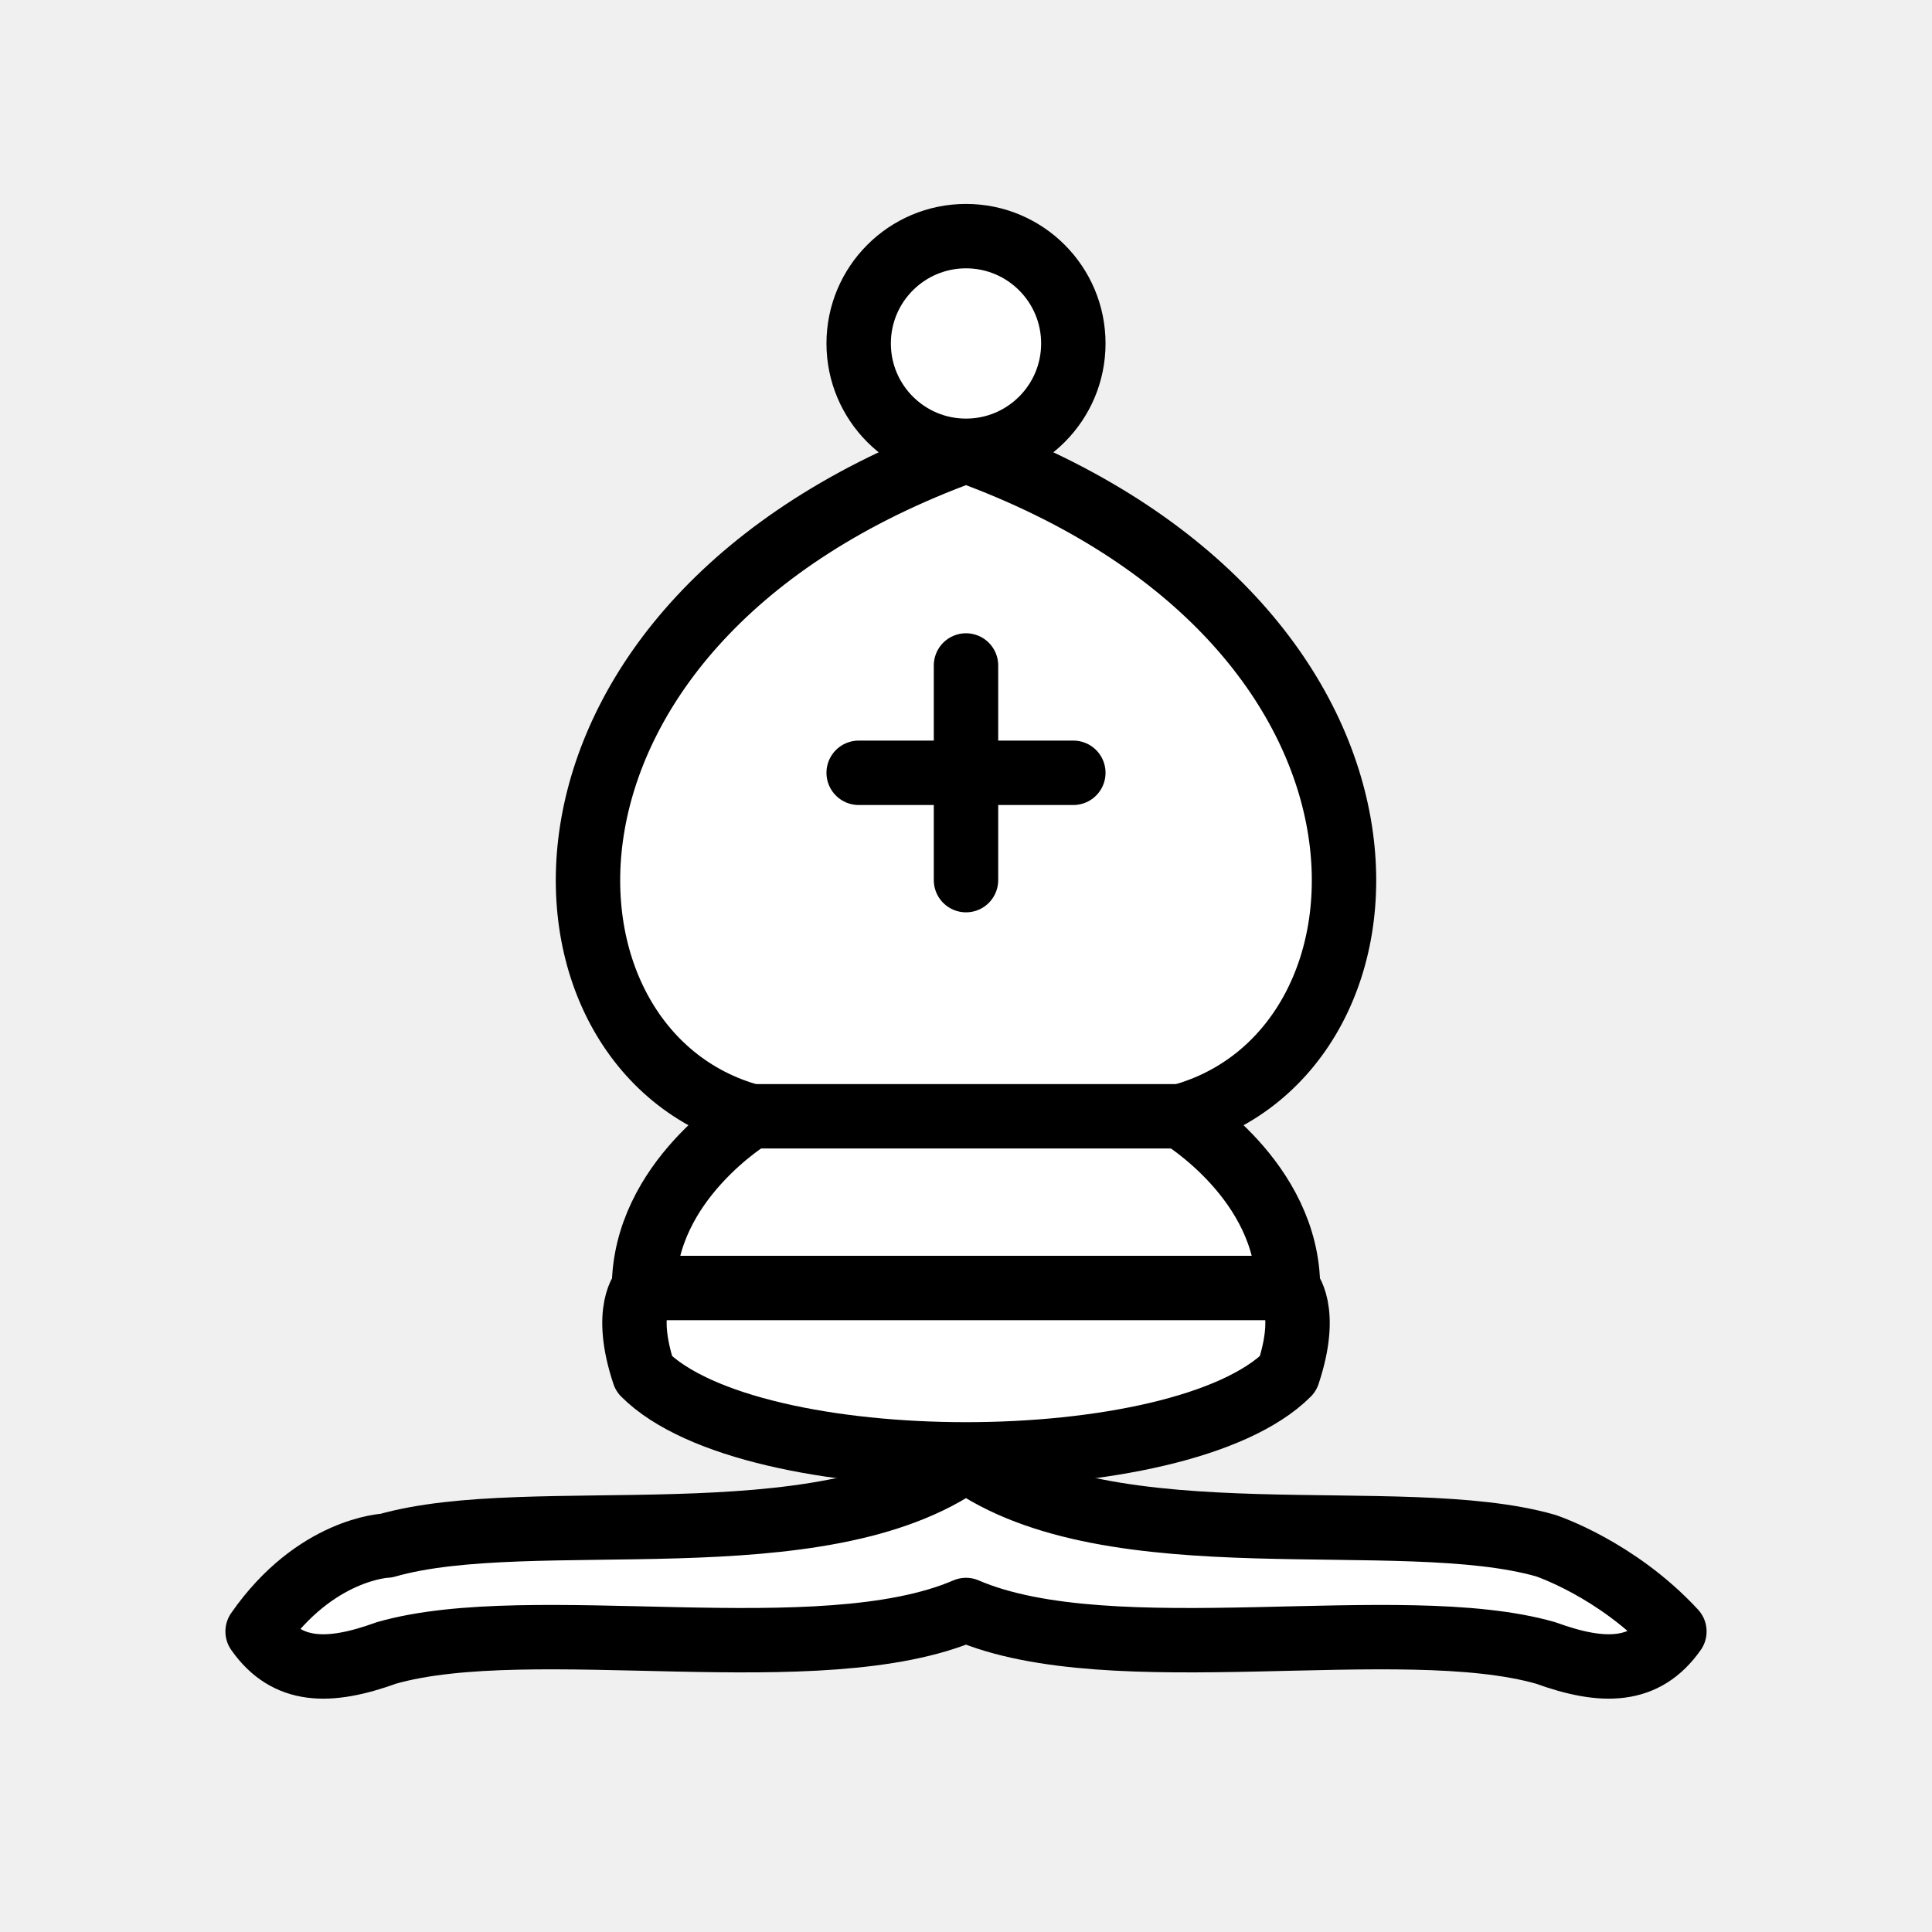
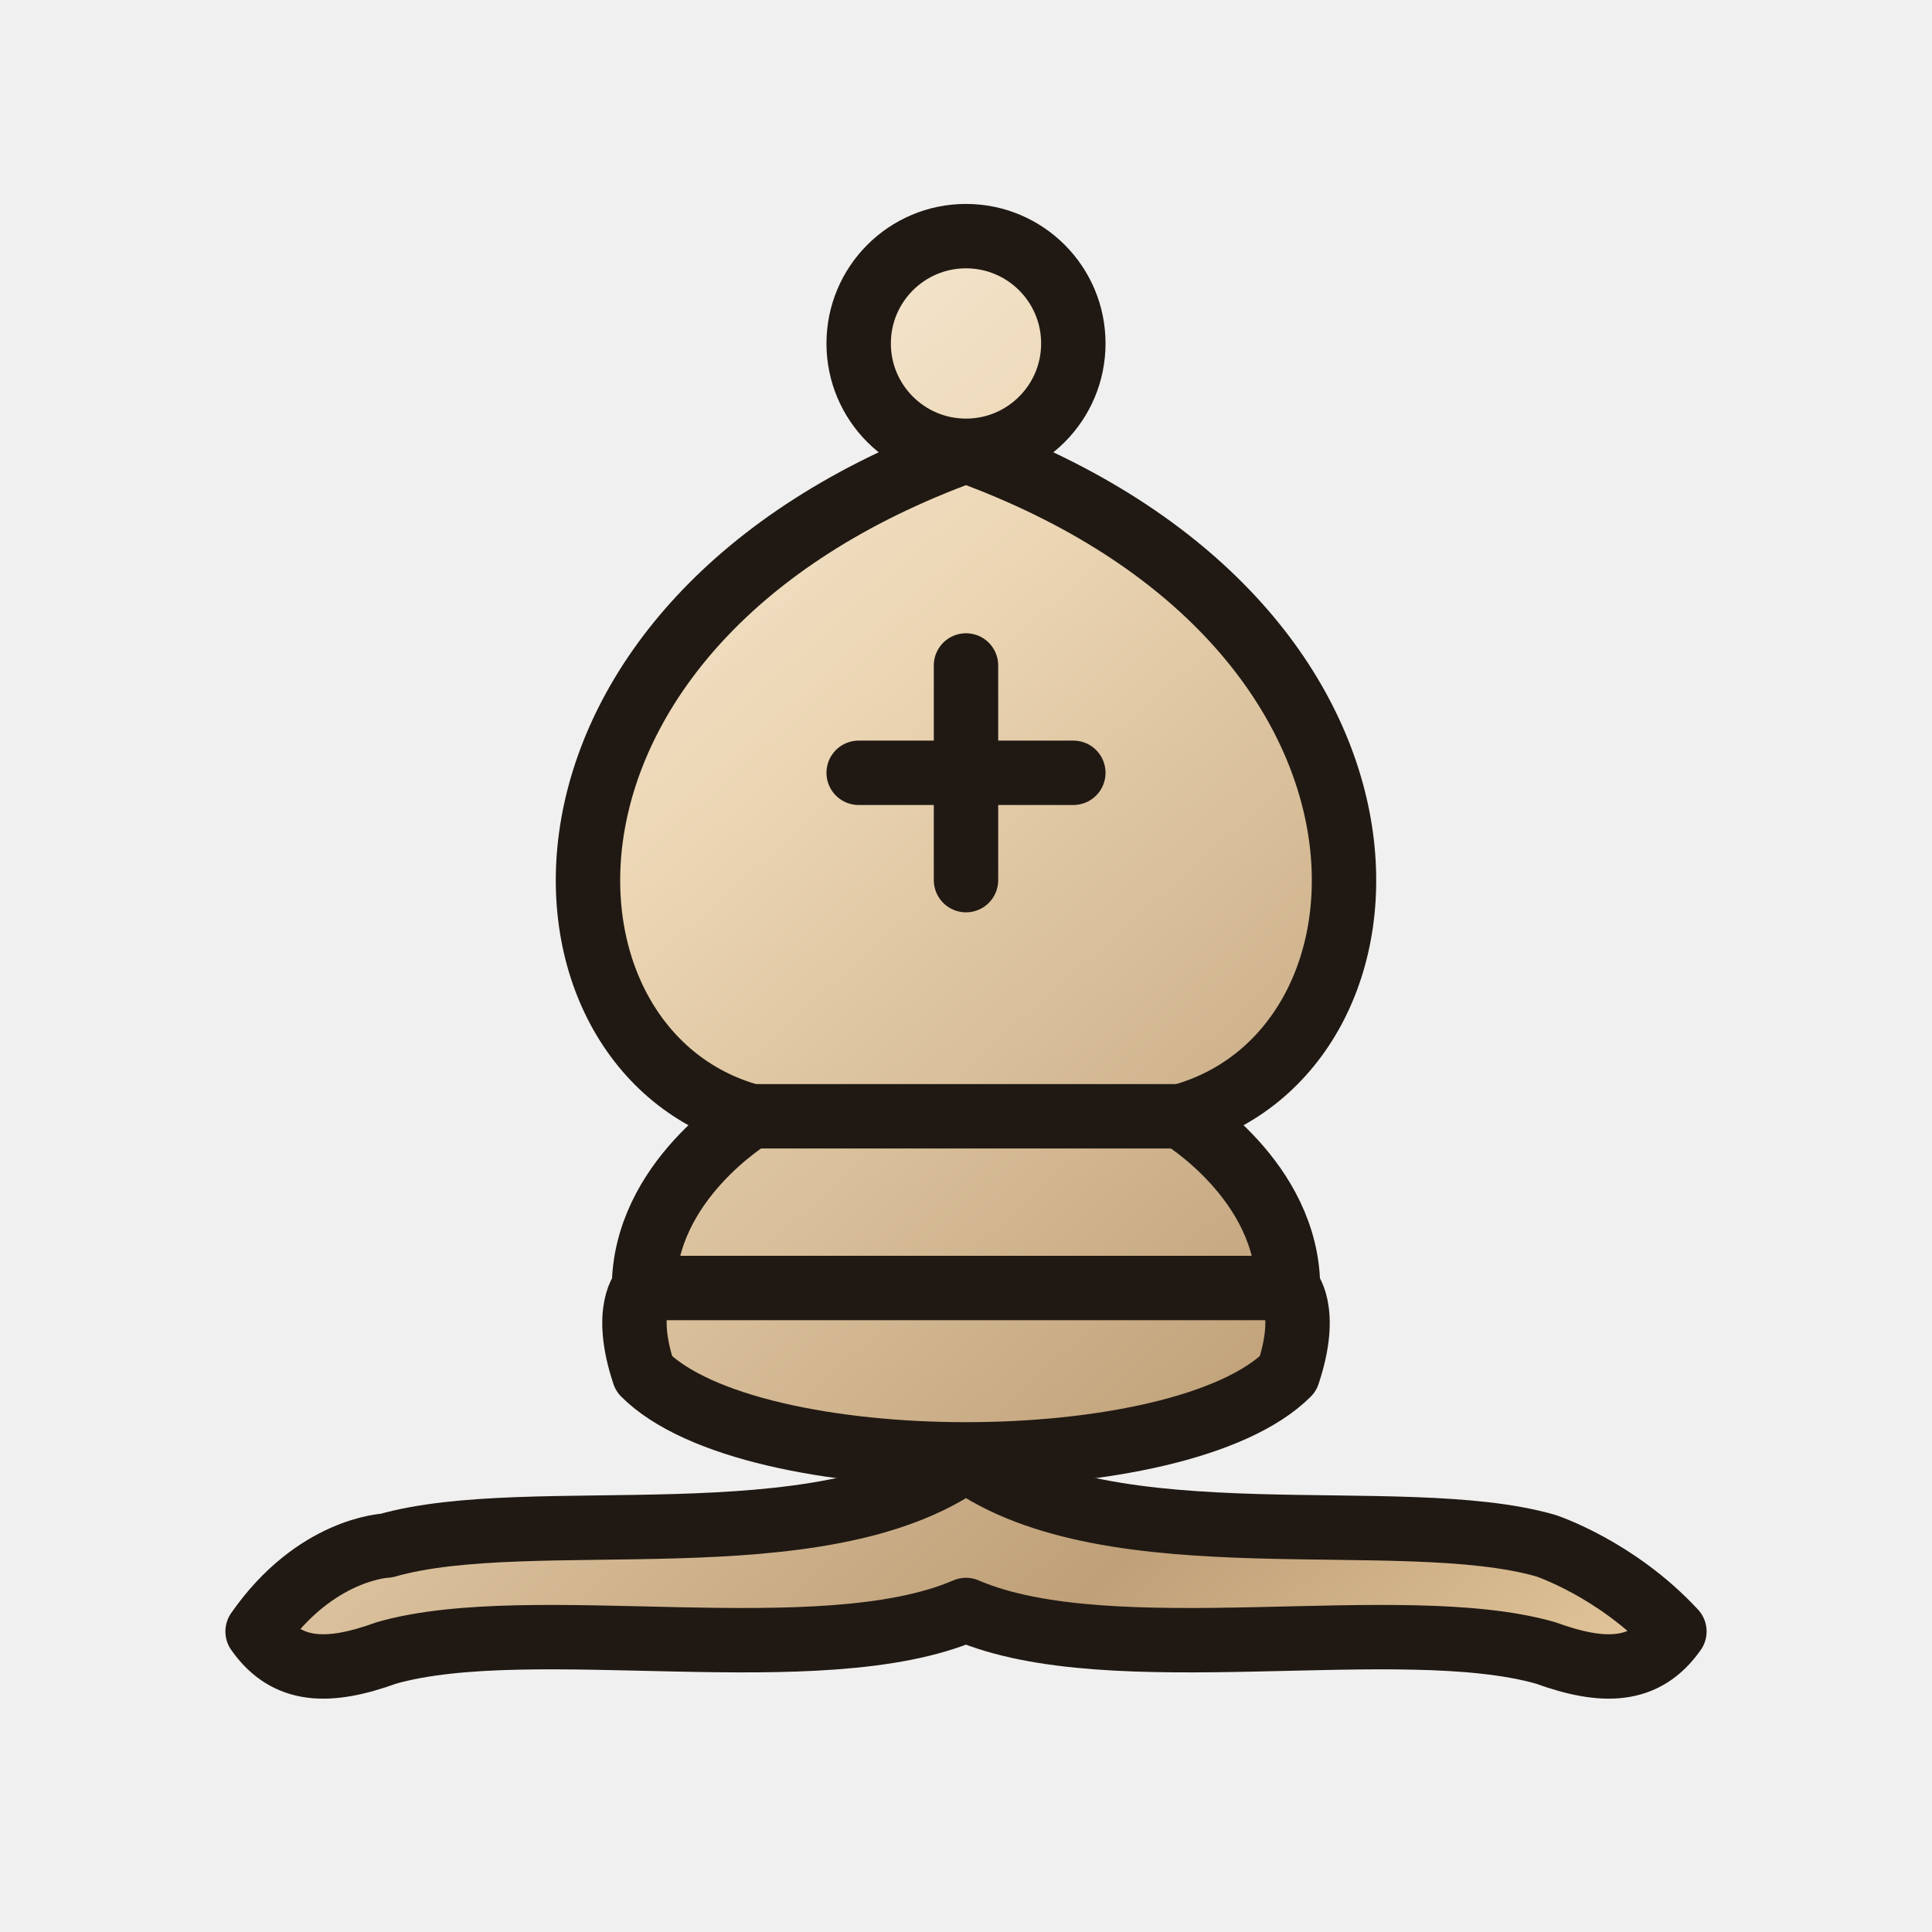
<svg xmlns="http://www.w3.org/2000/svg" style="color-scheme:light only" width="45" height="45" viewBox="0 0 45 45">
-   <g fill="none" fill-rule="evenodd" stroke="#000" stroke-linecap="round" stroke-linejoin="round" stroke-width="1.5">
-     <g fill="#fff" stroke-linecap="butt">
+   <defs>
+     <linearGradient id="piece-finish" gradientUnits="userSpaceOnUse" x1="6" y1="4" x2="38" y2="40">
+       <stop offset="0" stop-color="#fffaf0" />
+       <stop offset=".38" stop-color="#ecd6b4" />
+       <stop offset=".78" stop-color="#bfa078" />
+       <stop offset="1" stop-color="#e6c99e" />
+     </linearGradient>
+   </defs>
+   <g fill="none" fill-rule="evenodd" stroke="#201913" stroke-linecap="round" stroke-linejoin="round" stroke-width="1.5">
+     <g fill="url(#piece-finish)" stroke-linecap="butt">
      <path d="M9 36c3.39-.97 10.11.43 13.5-2 3.39 2.43 10.11 1.03 13.5 2 0 0 1.65.54 3 2-.68.97-1.65.99-3 .5-3.39-.97-10.11.46-13.5-1-3.39 1.46-10.11.03-13.5 1-1.35.49-2.32.47-3-.5 1.35-1.94 3-2 3-2z" />
      <path d="M15 32c2.5 2.5 12.5 2.5 15 0 .5-1.5 0-2 0-2 0-2.5-2.5-4-2.5-4 5.5-1.5 6-11.5-5-15.5-11 4-10.5 14-5 15.5 0 0-2.5 1.5-2.5 4 0 0-.5.5 0 2z" />
      <path d="M25 8a2.5 2.5 0 1 1-5 0 2.5 2.5 0 1 1 5 0z" />
    </g>
    <path stroke-linejoin="miter" d="M17.5 26h10M15 30h15m-7.5-14.5v5M20 18h5" />
  </g>
</svg>
